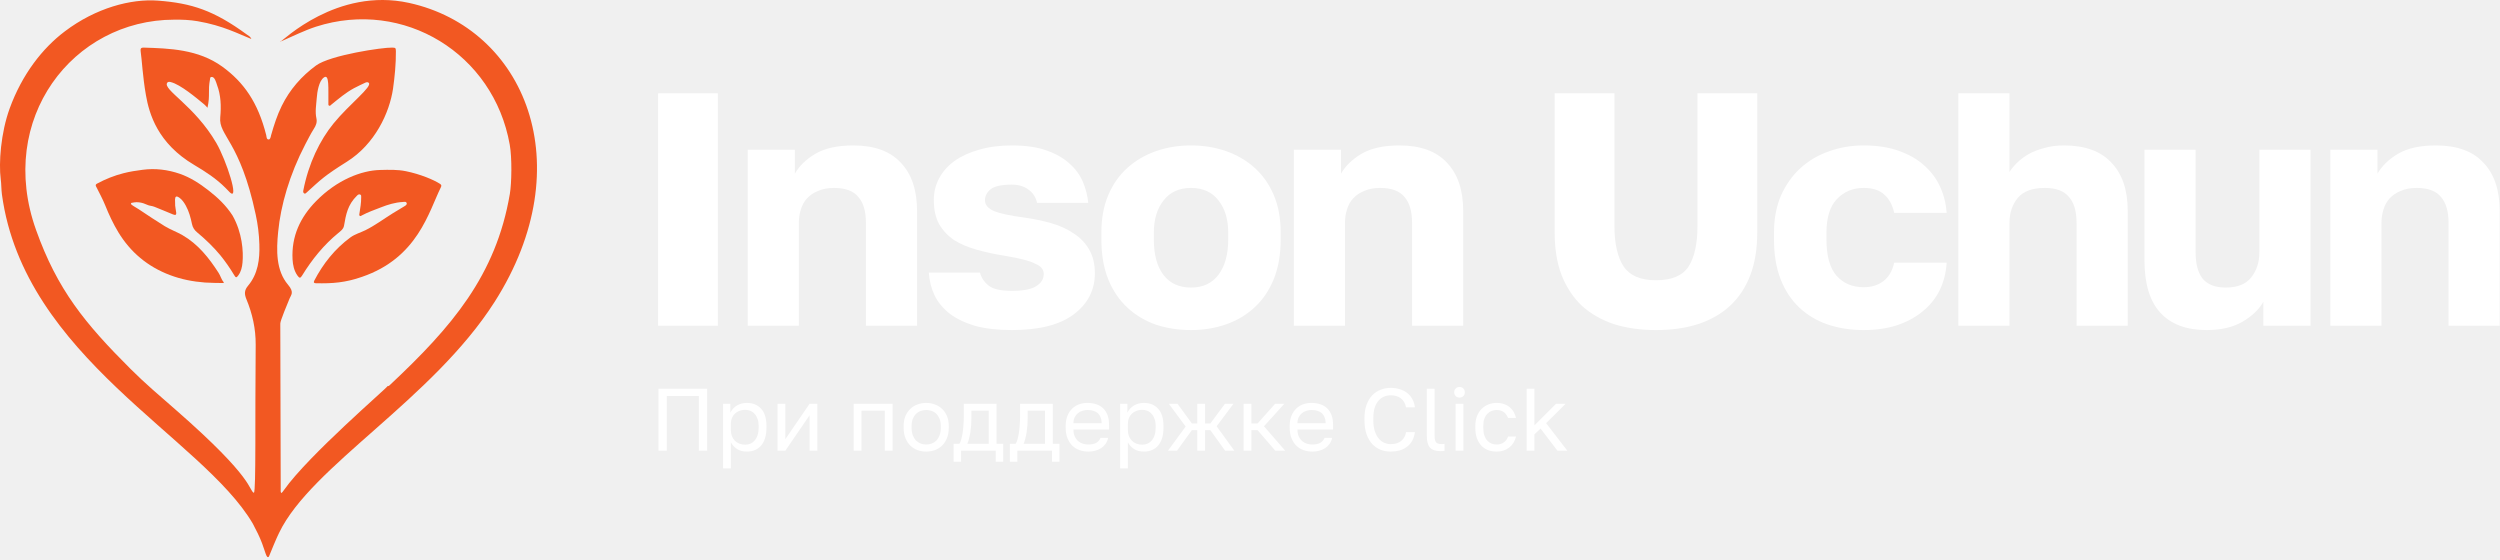
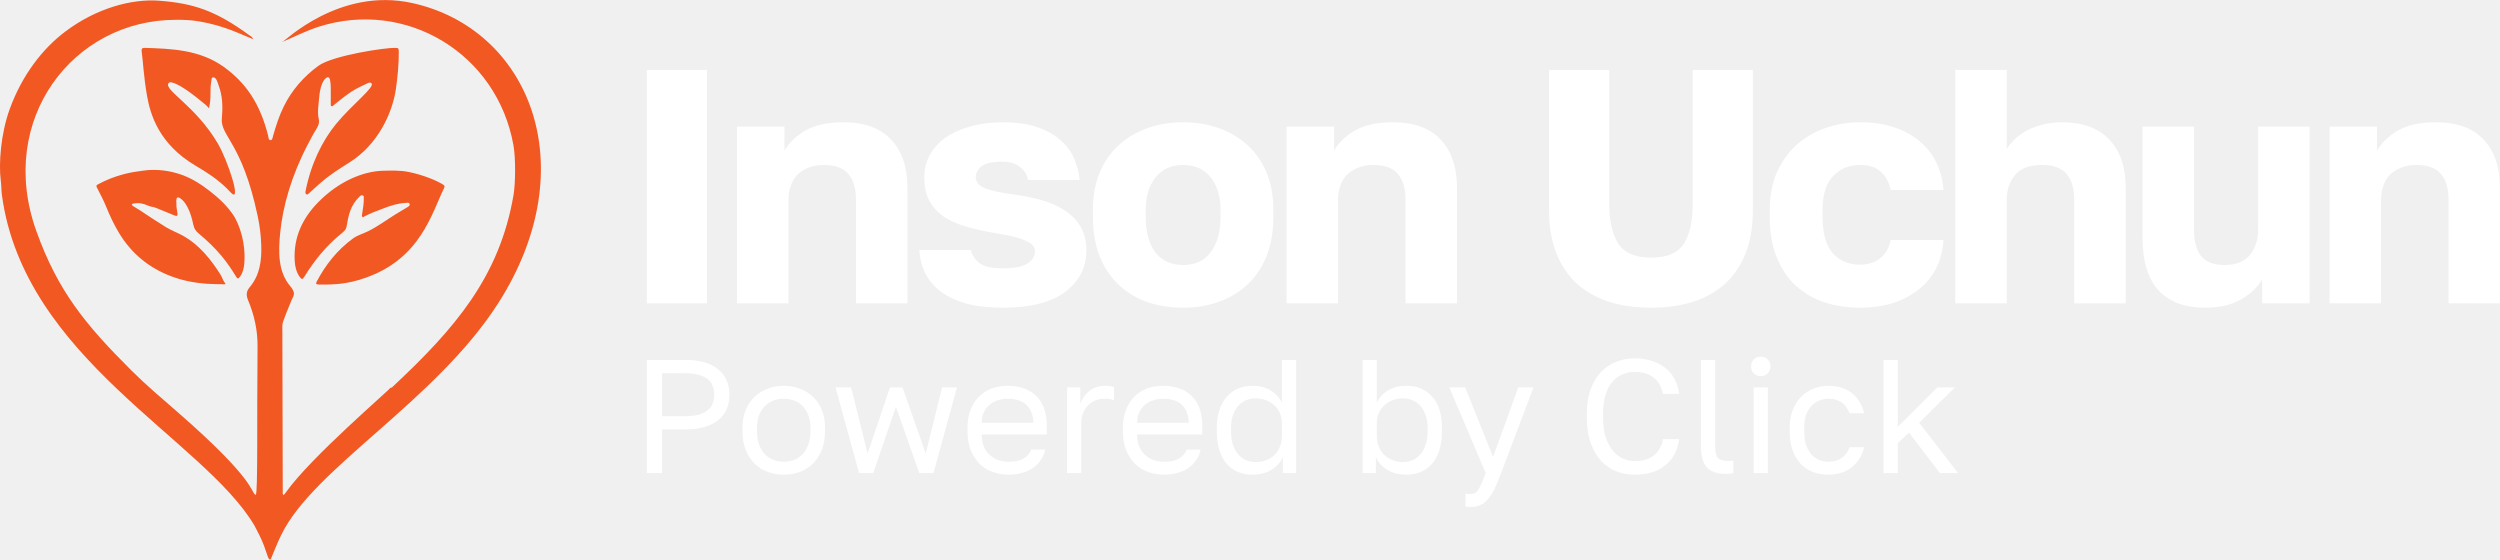
- <svg xmlns="http://www.w3.org/2000/svg" width="1243" height="278" viewBox="0 0 1243 278" fill="none">
-   <path d="M172.415 80.441C161.093 87.563 159.773 89.089 152.361 95.804C152.056 96.109 151.701 96.466 151.244 96.16C150.736 95.855 150.685 95.296 150.787 94.787C153.427 81.153 159.063 69.707 165.815 61.415C173.786 51.647 185.361 42.999 183.331 41.167C182.823 40.71 182.163 40.862 181.605 41.117C179.777 41.981 177.898 42.846 176.071 43.813C171.907 46.051 168.353 49.103 164.698 52.054C164.393 52.309 164.089 52.817 163.581 52.512C163.175 52.309 163.276 51.8 163.276 51.444C163.175 43.864 163.835 36.538 161.043 38.522C158.555 40.252 157.692 45.695 157.489 48.747C157.235 52.156 156.575 55.513 157.336 58.922C157.743 60.804 157.083 62.483 156.067 64.009C154.493 66.502 153.173 69.147 151.802 71.742C143.933 86.851 139.567 102.112 138.298 115.288C137.384 124.547 137.181 134.467 143.222 141.589C146.472 145.405 144.644 146.677 143.984 148.406C143.07 150.696 139.262 159.598 139.364 160.921C139.364 160.921 139.364 169.518 139.567 243.283C139.567 243.894 139.415 244.555 139.871 245.166C140.481 244.708 140.836 244.148 141.191 243.639C153.427 226.292 192.825 192.564 192.723 191.953C193.332 192.055 193.688 191.597 194.043 191.241C224.454 162.701 246.59 137.113 253.495 96.415C254.409 91.022 254.612 78.406 253.444 71.945C245.473 26.669 200.694 -0.701 157.184 13.239C151.244 15.172 145.608 18.02 139.871 20.513C139.668 20.462 139.465 20.31 139.364 20.666L139.415 20.717L139.465 20.666C140.582 20.361 167.49 -6.398 203.334 1.436C260.907 14.052 289.389 81.865 245.93 150.085C214.96 198.668 154.747 231.735 138.805 264.853C138.551 265.362 137.536 267.295 133.881 276.299C133.728 276.656 133.627 277.012 133.221 277.012C132.053 276.961 131.697 272.433 128.194 265.26C127.991 264.853 126.011 260.987 125.707 260.376C100.626 217.491 11.982 177.658 0.964 96.72C0.609 94.126 0.711 91.531 0.355 88.987C-0.66 81.153 0.355 66.146 4.823 53.886C10.966 36.996 21.12 23.973 32.188 15.63C47.622 3.929 65.138 -0.701 78.541 0.317C95.397 1.589 106.363 5.201 122.711 17.156C123.473 17.715 124.488 18.122 124.996 19.394C118.853 17.003 111.034 12.73 98.24 10.542C94.432 9.881 90.523 9.728 86.614 9.779C36.199 9.83 -1.828 59.075 17.922 114.322C28.533 144.082 42.24 160.819 64.935 183.457C72.093 190.63 79.81 197.142 87.426 203.806C127.179 238.552 123.32 243.436 126.265 245.064C127.331 243.538 126.773 208.487 127.128 171.401C127.179 163.465 125.504 155.986 122.508 148.762C121.493 146.27 121.391 144.387 123.27 142.149C128.296 136.197 129.21 128.871 128.956 121.444C128.804 116.458 128.194 111.524 127.128 106.64C119.31 69.91 108.597 67.519 109.511 58.311C110.019 52.919 109.866 47.374 107.886 42.185C107.48 41.066 106.769 37.81 104.942 38.319C104.434 38.471 104.485 38.878 104.434 39.285C103.266 45.492 104.586 47.018 103.165 53.58C102.555 52.919 102.098 52.359 101.54 51.901C97.783 48.798 89.66 41.931 84.887 40.811C84.278 40.659 83.567 40.557 83.161 41.117C80.674 44.525 96.666 52.359 107.582 71.131C112.506 79.627 119.259 100.383 114.233 95.601C113.522 94.939 112.913 94.227 112.202 93.515C107.582 88.835 102.149 85.325 96.565 82.018C78.389 71.284 74.175 56.633 72.55 47.272C70.926 38.013 70.57 29.874 69.91 25.295C69.758 24.125 70.215 23.616 71.433 23.667C84.075 24.074 98.494 24.43 110.526 33.13C121.239 40.913 128.296 50.986 132.357 67.163C132.561 67.977 132.459 69.351 133.576 69.351C134.439 69.351 134.591 68.028 134.794 67.214C136.216 62.229 137.79 57.294 140.075 52.665C144.085 44.525 149.873 37.912 157.133 32.57C164.241 27.381 190.337 23.515 195.008 23.667C196.683 23.718 196.785 23.82 196.836 25.448C196.886 31.705 196.277 37.912 195.414 44.118C193.637 56.073 186.478 71.64 172.415 80.441Z" fill="#F25822" />
-   <path d="M120.579 130.552C120.376 132.79 119.868 135.028 118.497 136.911C117.533 138.182 117.279 138.182 116.416 136.758C114.385 133.35 112.1 130.094 109.613 126.991C106.16 122.819 102.251 119.054 98.088 115.595C96.717 114.476 95.803 113.153 95.448 111.373C94.788 108.219 93.975 105.115 92.401 102.267C91.538 100.69 90.523 99.214 89.051 98.197C87.68 97.281 87.071 97.637 87.02 99.265C87.02 99.825 87.071 100.384 87.071 100.995C86.969 102.623 87.477 104.2 87.629 105.828C87.68 106.692 87.375 107.099 86.461 106.743C86.157 106.642 85.852 106.591 85.598 106.438C82.603 105.268 79.658 103.894 76.663 102.775C75.495 102.317 74.277 102.368 73.16 101.809C70.824 100.74 68.438 100.181 65.849 100.791C65.595 100.842 65.189 100.791 65.138 101.198C65.087 101.554 65.341 101.707 65.595 101.91C66.661 102.724 67.879 103.284 68.996 104.047C73.21 106.947 77.577 109.694 81.892 112.441C84.735 114.171 87.883 115.29 90.726 116.918C98.494 121.395 103.926 128.262 108.699 135.69C109.663 137.165 110.019 138.946 111.237 140.319L111.186 140.726C108.089 140.675 104.992 140.675 101.896 140.472C95.905 140.014 90.117 138.895 84.481 136.758C73.464 132.587 64.884 125.464 58.792 115.392C56.253 111.169 54.172 106.743 52.344 102.165C51.075 99.062 49.501 96.111 47.978 93.11C47.673 92.499 47.165 91.889 48.282 91.278C52.445 89.04 56.761 87.31 61.33 86.14C64.478 85.326 67.727 84.817 70.977 84.41C77.272 83.596 83.415 84.359 89.355 86.394C94.635 88.226 99.255 91.227 103.622 94.636C108.242 98.197 112.456 102.216 115.654 107.201C120.427 115.697 121.087 124.905 120.579 130.552Z" fill="#F25822" />
-   <path d="M157.032 140.825C156.27 140.825 155.762 140.52 156.219 139.604C160.636 131.109 166.475 123.732 174.243 118.034C176.477 116.406 179.167 115.694 181.655 114.473C186.478 112.082 190.743 108.877 195.312 106.029C197.14 104.909 198.968 103.841 200.795 102.722C201.455 102.315 202.42 101.857 202.217 101.043C201.963 100.026 200.897 100.433 200.186 100.433C196.429 100.636 192.825 101.755 189.321 103.129C186.123 104.35 182.874 105.52 179.827 107.148C179.574 107.3 179.218 107.606 178.863 107.3C178.457 106.995 178.66 106.588 178.71 106.181C179.117 103.485 179.624 100.84 179.574 98.092C179.574 97.584 179.726 96.973 179.066 96.719C178.457 96.465 177.949 96.821 177.543 97.228C172.821 101.806 172.009 106.69 171.044 112.235C170.74 113.914 169.369 114.88 168.201 115.847C160.941 121.799 155.153 128.972 150.228 136.959C149.365 138.383 148.908 138.434 147.893 137.01C146.218 134.619 145.608 131.821 145.456 128.972C144.847 117.424 149.315 107.962 157.235 99.924C167.541 89.444 179.726 84.713 189.017 84.51C193.281 84.408 197.597 84.255 201.811 85.12C209.02 86.595 215.62 89.393 218.717 91.377C219.428 91.835 219.631 92.242 219.225 93.056C213.133 105.367 207.7 128.209 179.929 137.671C171.806 140.52 165.206 141.029 157.032 140.825Z" fill="#F25822" />
-   <path d="M1158.64 74.455H1182.09V86.343C1184.29 82.49 1187.7 79.188 1192.32 76.436C1197.06 73.684 1203.33 72.309 1211.15 72.309C1221.6 72.309 1229.47 75.17 1234.76 80.894C1240.15 86.508 1242.85 94.543 1242.85 104.999V161.96H1217.42V110.778C1217.42 105.054 1216.15 100.762 1213.62 97.9C1211.2 94.928 1207.18 93.442 1201.57 93.442C1198.49 93.442 1195.85 93.937 1193.65 94.928C1191.44 95.808 1189.63 97.019 1188.2 98.56C1186.77 100.101 1185.72 101.972 1185.06 104.174C1184.4 106.265 1184.07 108.466 1184.07 110.778V161.96H1158.64V74.455Z" fill="white" />
-   <path d="M1097.1 164.105C1087.09 164.105 1079.44 161.243 1074.16 155.519C1068.87 149.796 1066.23 141.1 1066.23 129.433V74.453H1091.66V125.47C1091.66 131.194 1092.81 135.542 1095.12 138.514C1097.55 141.485 1101.4 142.971 1106.68 142.971C1112.4 142.971 1116.59 141.32 1119.23 138.018C1121.98 134.606 1123.36 130.423 1123.36 125.47V74.453H1148.78V161.958H1125.34V150.071C1123.14 153.923 1119.67 157.225 1114.94 159.977C1110.2 162.729 1104.26 164.105 1097.1 164.105Z" fill="white" />
-   <path d="M973.694 46.387H999.12V85.516C1000 84.085 1001.21 82.6 1002.75 81.059C1004.29 79.518 1006.16 78.087 1008.37 76.766C1010.68 75.445 1013.32 74.399 1016.29 73.629C1019.26 72.748 1022.57 72.308 1026.2 72.308C1036.65 72.308 1044.52 75.17 1049.81 80.894C1055.2 86.507 1057.9 94.487 1057.9 104.834V161.96H1032.47V110.777C1032.47 105.054 1031.21 100.761 1028.67 97.899C1026.25 94.927 1022.24 93.441 1016.62 93.441C1010.46 93.441 1006 95.093 1003.25 98.394C1000.5 101.697 999.12 105.824 999.12 110.777V161.96H973.694V46.387Z" fill="white" />
-   <path d="M926.607 164.107C920.113 164.107 914.115 163.171 908.611 161.3C903.218 159.429 898.54 156.622 894.577 152.879C890.615 149.137 887.533 144.459 885.331 138.846C883.13 133.232 882.029 126.628 882.029 119.033V115.731C882.029 108.797 883.185 102.633 885.496 97.239C887.918 91.846 891.11 87.333 895.073 83.701C899.145 79.958 903.878 77.152 909.271 75.281C914.665 73.299 920.444 72.309 926.607 72.309C933.212 72.309 938.99 73.189 943.943 74.95C949.007 76.711 953.244 79.133 956.656 82.215C960.069 85.187 962.71 88.709 964.581 92.781C966.453 96.854 967.553 101.202 967.883 105.825H941.797C940.916 101.862 939.265 98.835 936.844 96.744C934.532 94.543 931.12 93.442 926.607 93.442C921.214 93.442 916.756 95.313 913.234 99.055C909.822 102.688 908.116 108.246 908.116 115.731V119.033C908.116 127.178 909.767 133.177 913.069 137.029C916.481 140.882 920.994 142.808 926.607 142.808C930.46 142.808 933.707 141.817 936.349 139.836C939.1 137.745 940.916 134.663 941.797 130.59H967.883C967.553 135.764 966.342 140.442 964.251 144.624C962.16 148.697 959.298 152.164 955.666 155.026C952.144 157.888 947.906 160.144 942.953 161.795C938.11 163.336 932.661 164.107 926.607 164.107Z" fill="white" />
-   <path d="M823.34 164.106C815.635 164.106 808.646 163.115 802.372 161.134C796.208 159.043 790.925 156.016 786.522 152.053C782.229 147.981 778.872 142.918 776.451 136.864C774.139 130.81 772.983 123.766 772.983 115.73V46.387H802.702V112.263C802.702 121.179 804.243 127.948 807.325 132.571C810.407 137.084 815.745 139.34 823.34 139.34C831.155 139.34 836.549 137.084 839.52 132.571C842.492 127.948 843.978 121.234 843.978 112.428V46.387H873.697V115.73C873.697 123.766 872.541 130.81 870.23 136.864C867.918 142.918 864.561 147.981 860.158 152.053C855.866 156.016 850.582 159.043 844.308 161.134C838.145 163.115 831.155 164.106 823.34 164.106Z" fill="white" />
-   <path d="M643.299 74.455H666.744V86.343C668.946 82.49 672.358 79.188 676.981 76.436C681.714 73.684 687.987 72.309 695.802 72.309C706.259 72.309 714.129 75.17 719.412 80.894C724.806 86.508 727.502 94.543 727.502 104.999V161.96H702.076V110.778C702.076 105.054 700.811 100.762 698.279 97.9C695.857 94.928 691.84 93.442 686.226 93.442C683.144 93.442 680.503 93.937 678.301 94.928C676.1 95.808 674.284 97.019 672.853 98.56C671.422 100.101 670.376 101.972 669.716 104.174C669.056 106.265 668.725 108.466 668.725 110.778V161.96H643.299V74.455Z" fill="white" />
-   <path d="M592.181 164.107C586.017 164.107 580.239 163.226 574.845 161.465C569.452 159.594 564.719 156.787 560.646 153.045C556.574 149.302 553.382 144.624 551.07 139.011C548.759 133.287 547.603 126.628 547.603 119.033V115.731C547.603 108.576 548.759 102.303 551.07 96.909C553.382 91.516 556.574 87.003 560.646 83.371C564.719 79.738 569.452 76.987 574.845 75.115C580.239 73.244 586.017 72.309 592.181 72.309C598.345 72.309 604.124 73.244 609.517 75.115C614.911 76.987 619.643 79.738 623.716 83.371C627.789 87.003 630.981 91.516 633.292 96.909C635.604 102.303 636.759 108.576 636.759 115.731V119.033C636.759 126.518 635.604 133.122 633.292 138.846C630.981 144.459 627.789 149.137 623.716 152.879C619.643 156.622 614.911 159.429 609.517 161.3C604.124 163.171 598.345 164.107 592.181 164.107ZM592.181 142.973C598.125 142.973 602.693 140.827 605.885 136.534C609.077 132.241 610.673 126.408 610.673 119.033V115.731C610.673 109.127 609.077 103.788 605.885 99.716C602.693 95.533 598.125 93.442 592.181 93.442C586.237 93.442 581.67 95.533 578.478 99.716C575.286 103.788 573.689 109.127 573.689 115.731V119.033C573.689 126.628 575.286 132.517 578.478 136.699C581.67 140.882 586.237 142.973 592.181 142.973Z" fill="white" />
-   <path d="M503.096 164.107C495.941 164.107 489.777 163.391 484.604 161.96C479.541 160.419 475.358 158.383 472.056 155.851C468.754 153.21 466.278 150.183 464.627 146.771C462.976 143.248 462.04 139.506 461.82 135.544H487.246C487.906 138.075 489.337 140.221 491.539 141.983C493.74 143.744 497.592 144.624 503.096 144.624C508.709 144.624 512.727 143.854 515.148 142.313C517.68 140.772 518.946 138.736 518.946 136.204C518.946 135.213 518.671 134.333 518.12 133.562C517.57 132.682 516.524 131.911 514.983 131.251C513.552 130.48 511.571 129.765 509.04 129.104C506.508 128.444 503.261 127.784 499.298 127.123C494.455 126.353 489.888 125.362 485.595 124.151C481.302 122.941 477.56 121.345 474.368 119.363C471.286 117.272 468.809 114.63 466.938 111.438C465.177 108.246 464.296 104.229 464.296 99.386C464.296 95.533 465.177 91.956 466.938 88.654C468.699 85.352 471.231 82.49 474.533 80.069C477.945 77.647 482.018 75.776 486.751 74.455C491.594 73.024 497.042 72.309 503.096 72.309C509.92 72.309 515.644 73.134 520.267 74.785C525 76.436 528.852 78.638 531.824 81.389C534.796 84.031 536.997 87.058 538.428 90.47C539.859 93.882 540.74 97.349 541.07 100.872H515.644C514.983 98.01 513.552 95.808 511.351 94.267C509.15 92.616 506.398 91.791 503.096 91.791C498.033 91.791 494.51 92.561 492.529 94.102C490.658 95.643 489.722 97.46 489.722 99.551C489.722 101.862 491.263 103.678 494.345 104.999C497.427 106.21 502.325 107.256 509.04 108.136C513.773 108.797 518.285 109.732 522.578 110.943C526.871 112.154 530.613 113.86 533.805 116.061C537.107 118.153 539.694 120.849 541.565 124.151C543.436 127.343 544.372 131.251 544.372 135.874C544.372 144.239 540.85 151.063 533.805 156.347C526.871 161.52 516.634 164.107 503.096 164.107Z" fill="white" />
-   <path d="M371.761 74.455H395.206V86.343C397.407 82.49 400.819 79.188 405.442 76.436C410.175 73.684 416.449 72.309 424.264 72.309C434.72 72.309 442.59 75.17 447.874 80.894C453.267 86.508 455.964 94.543 455.964 104.999V161.96H430.538V110.778C430.538 105.054 429.272 100.762 426.74 97.9C424.319 94.928 420.301 93.442 414.688 93.442C411.606 93.442 408.964 93.937 406.763 94.928C404.561 95.808 402.745 97.019 401.314 98.56C399.883 100.101 398.838 101.972 398.177 104.174C397.517 106.265 397.187 108.466 397.187 110.778V161.96H371.761V74.455Z" fill="white" />
-   <path d="M327.208 46.387H356.927V161.96H327.208V46.387Z" fill="white" />
-   <path d="M759.044 193.285H762.916V211.501L773.652 200.765H778.404L768.724 210.401L779.284 224.085H774.356L765.952 213.085L762.916 215.945V224.085H759.044V193.285Z" fill="white" />
-   <path d="M744.087 224.528C742.591 224.528 741.198 224.293 739.907 223.824C738.617 223.325 737.502 222.592 736.563 221.624C735.625 220.627 734.877 219.38 734.319 217.884C733.791 216.388 733.527 214.643 733.527 212.648V211.768C733.527 209.891 733.821 208.233 734.407 206.796C734.994 205.359 735.771 204.171 736.739 203.232C737.707 202.264 738.822 201.545 740.083 201.076C741.374 200.577 742.709 200.328 744.087 200.328C745.466 200.328 746.698 200.519 747.783 200.9C748.898 201.281 749.851 201.809 750.643 202.484C751.465 203.159 752.125 203.951 752.623 204.86C753.151 205.769 753.533 206.752 753.767 207.808H749.807C749.573 207.251 749.294 206.737 748.971 206.268C748.678 205.769 748.297 205.344 747.827 204.992C747.387 204.64 746.859 204.361 746.243 204.156C745.627 203.951 744.909 203.848 744.087 203.848C743.237 203.848 742.415 204.009 741.623 204.332C740.831 204.625 740.127 205.095 739.511 205.74C738.895 206.356 738.397 207.163 738.015 208.16C737.663 209.157 737.487 210.36 737.487 211.768V212.648C737.487 214.144 737.663 215.435 738.015 216.52C738.397 217.576 738.895 218.441 739.511 219.116C740.127 219.761 740.831 220.245 741.623 220.568C742.415 220.861 743.237 221.008 744.087 221.008C745.525 221.008 746.727 220.656 747.695 219.952C748.693 219.248 749.397 218.28 749.807 217.048H753.767C753.21 219.365 752.066 221.199 750.335 222.548C748.605 223.868 746.522 224.528 744.087 224.528Z" fill="white" />
-   <path d="M723.734 200.766H727.606V224.086H723.734V200.766ZM725.67 197.686C724.907 197.686 724.276 197.437 723.778 196.938C723.279 196.44 723.03 195.809 723.03 195.046C723.03 194.284 723.279 193.653 723.778 193.154C724.276 192.656 724.907 192.406 725.67 192.406C726.432 192.406 727.063 192.656 727.562 193.154C728.06 193.653 728.31 194.284 728.31 195.046C728.31 195.809 728.06 196.44 727.562 196.938C727.063 197.437 726.432 197.686 725.67 197.686Z" fill="white" />
-   <path d="M716.24 224.305C713.805 224.305 712.06 223.718 711.004 222.545C709.948 221.372 709.42 219.465 709.42 216.825V193.285H713.292V216.825C713.292 218.35 713.541 219.392 714.04 219.949C714.539 220.506 715.419 220.785 716.68 220.785C717.003 220.785 717.281 220.785 717.516 220.785C717.751 220.756 717.985 220.726 718.22 220.697V224.129C717.985 224.188 717.648 224.232 717.208 224.261C716.797 224.29 716.475 224.305 716.24 224.305Z" fill="white" />
-   <path d="M691.394 224.528C689.663 224.528 688.021 224.234 686.466 223.648C684.911 223.032 683.533 222.093 682.33 220.832C681.127 219.541 680.174 217.913 679.47 215.948C678.766 213.982 678.414 211.636 678.414 208.908V208.028C678.414 205.388 678.766 203.114 679.47 201.208C680.174 199.301 681.127 197.732 682.33 196.5C683.533 195.268 684.911 194.358 686.466 193.772C688.021 193.156 689.663 192.848 691.394 192.848C693.066 192.848 694.591 193.068 695.97 193.508C697.378 193.948 698.61 194.578 699.666 195.4C700.722 196.221 701.573 197.233 702.218 198.436C702.893 199.638 703.318 201.002 703.494 202.528H699.094C698.683 200.533 697.818 199.037 696.498 198.04C695.178 197.042 693.477 196.544 691.394 196.544C690.309 196.544 689.253 196.749 688.226 197.16C687.199 197.57 686.275 198.23 685.454 199.14C684.662 200.02 684.017 201.193 683.518 202.66C683.049 204.126 682.814 205.916 682.814 208.028V208.908C682.814 211.137 683.078 213.014 683.606 214.54C684.134 216.036 684.809 217.253 685.63 218.192C686.451 219.13 687.375 219.805 688.402 220.216C689.429 220.626 690.426 220.832 691.394 220.832C693.682 220.832 695.471 220.274 696.762 219.16C698.053 218.045 698.83 216.608 699.094 214.848H703.494C703.259 216.549 702.79 218.016 702.086 219.248C701.382 220.45 700.487 221.448 699.402 222.24C698.346 223.032 697.129 223.618 695.75 224C694.401 224.352 692.949 224.528 691.394 224.528Z" fill="white" />
-   <path d="M652.45 224.528C650.954 224.528 649.532 224.293 648.182 223.824C646.833 223.355 645.645 222.636 644.618 221.668C643.592 220.671 642.77 219.424 642.154 217.928C641.538 216.432 641.23 214.672 641.23 212.648V211.768C641.23 209.832 641.524 208.16 642.11 206.752C642.697 205.315 643.474 204.127 644.442 203.188C645.44 202.22 646.584 201.501 647.874 201.032C649.194 200.563 650.573 200.328 652.01 200.328C655.442 200.328 658.097 201.267 659.974 203.144C661.852 205.021 662.79 207.676 662.79 211.108V213.572H645.102C645.102 214.951 645.322 216.109 645.762 217.048C646.202 217.987 646.774 218.749 647.478 219.336C648.182 219.923 648.96 220.348 649.81 220.612C650.69 220.876 651.57 221.008 652.45 221.008C654.21 221.008 655.56 220.715 656.498 220.128C657.466 219.541 658.156 218.735 658.566 217.708H662.35C662.116 218.823 661.69 219.805 661.074 220.656C660.488 221.507 659.754 222.225 658.874 222.812C658.024 223.369 657.041 223.795 655.926 224.088C654.841 224.381 653.682 224.528 652.45 224.528ZM652.23 203.848C651.321 203.848 650.441 203.98 649.59 204.244C648.74 204.479 647.977 204.875 647.302 205.432C646.657 205.96 646.129 206.635 645.718 207.456C645.308 208.277 645.102 209.26 645.102 210.404H659.138C659.109 209.201 658.904 208.189 658.522 207.368C658.17 206.517 657.686 205.843 657.07 205.344C656.454 204.816 655.721 204.435 654.87 204.2C654.049 203.965 653.169 203.848 652.23 203.848Z" fill="white" />
-   <path d="M618.321 200.766H622.193V210.534H625.273L633.985 200.766H638.561L628.441 211.942L639.001 224.086H634.073L625.273 213.878H622.193V224.086H618.321V200.766Z" fill="white" />
-   <path d="M589.51 212.074L581.15 200.766H585.462L592.59 210.534H595.274V200.766H599.146V210.534H601.786L609.046 200.766H613.27L604.91 211.942L613.71 224.086H609.134L601.786 213.878H599.146V224.086H595.274V213.878H592.59L585.198 224.086H580.71L589.51 212.074Z" fill="white" />
-   <path d="M556.919 200.768H560.527V205.168C561.319 203.613 562.419 202.425 563.827 201.604C565.264 200.753 566.922 200.328 568.799 200.328C571.732 200.328 574.079 201.296 575.839 203.232C577.599 205.139 578.479 207.984 578.479 211.768V212.648C578.479 214.643 578.244 216.388 577.775 217.884C577.306 219.351 576.646 220.583 575.795 221.58C574.944 222.548 573.918 223.281 572.715 223.78C571.542 224.279 570.236 224.528 568.799 224.528C566.804 224.528 565.132 224.088 563.783 223.208C562.463 222.328 561.466 221.228 560.791 219.908V232.888H556.919V200.768ZM567.919 221.096C568.858 221.096 569.738 220.92 570.559 220.568C571.38 220.187 572.084 219.644 572.671 218.94C573.287 218.236 573.756 217.356 574.079 216.3C574.431 215.244 574.607 214.027 574.607 212.648V211.768C574.607 210.507 574.431 209.377 574.079 208.38C573.756 207.383 573.287 206.547 572.671 205.872C572.084 205.168 571.38 204.64 570.559 204.288C569.738 203.936 568.858 203.76 567.919 203.76C566.863 203.76 565.895 203.936 565.015 204.288C564.135 204.611 563.387 205.08 562.771 205.696C562.155 206.283 561.671 206.987 561.319 207.808C560.967 208.629 560.791 209.509 560.791 210.448V213.968C560.791 215.024 560.967 215.992 561.319 216.872C561.671 217.752 562.155 218.5 562.771 219.116C563.387 219.732 564.135 220.216 565.015 220.568C565.895 220.92 566.863 221.096 567.919 221.096Z" fill="white" />
-   <path d="M541.075 224.528C539.579 224.528 538.157 224.293 536.807 223.824C535.458 223.355 534.27 222.636 533.243 221.668C532.217 220.671 531.395 219.424 530.779 217.928C530.163 216.432 529.855 214.672 529.855 212.648V211.768C529.855 209.832 530.149 208.16 530.735 206.752C531.322 205.315 532.099 204.127 533.067 203.188C534.065 202.22 535.209 201.501 536.499 201.032C537.819 200.563 539.198 200.328 540.635 200.328C544.067 200.328 546.722 201.267 548.599 203.144C550.477 205.021 551.415 207.676 551.415 211.108V213.572H533.727C533.727 214.951 533.947 216.109 534.387 217.048C534.827 217.987 535.399 218.749 536.103 219.336C536.807 219.923 537.585 220.348 538.435 220.612C539.315 220.876 540.195 221.008 541.075 221.008C542.835 221.008 544.185 220.715 545.123 220.128C546.091 219.541 546.781 218.735 547.191 217.708H550.975C550.741 218.823 550.315 219.805 549.699 220.656C549.113 221.507 548.379 222.225 547.499 222.812C546.649 223.369 545.666 223.795 544.551 224.088C543.466 224.381 542.307 224.528 541.075 224.528ZM540.855 203.848C539.946 203.848 539.066 203.98 538.215 204.244C537.365 204.479 536.602 204.875 535.927 205.432C535.282 205.96 534.754 206.635 534.343 207.456C533.933 208.277 533.727 209.26 533.727 210.404H547.763C547.734 209.201 547.529 208.189 547.147 207.368C546.795 206.517 546.311 205.843 545.695 205.344C545.079 204.816 544.346 204.435 543.495 204.2C542.674 203.965 541.794 203.848 540.855 203.848Z" fill="white" />
-   <path d="M502.115 220.654H504.975C505.297 220.214 505.591 219.539 505.855 218.63C506.119 217.72 506.353 216.65 506.559 215.418C506.764 214.186 506.911 212.851 506.999 211.414C507.116 209.947 507.175 208.451 507.175 206.926V200.766H523.455V220.654H526.755V229.586H523.059V224.086H505.811V229.586H502.115V220.654ZM519.583 220.654V204.198H510.959V207.806C510.959 209.038 510.915 210.27 510.827 211.502C510.739 212.704 510.607 213.863 510.431 214.978C510.255 216.063 510.035 217.104 509.771 218.102C509.536 219.07 509.257 219.92 508.935 220.654H519.583Z" fill="white" />
-   <path d="M474.142 220.654H477.002C477.325 220.214 477.618 219.539 477.882 218.63C478.146 217.72 478.381 216.65 478.586 215.418C478.791 214.186 478.938 212.851 479.026 211.414C479.143 209.947 479.202 208.451 479.202 206.926V200.766H495.482V220.654H498.782V229.586H495.086V224.086H477.838V229.586H474.142V220.654ZM491.61 220.654V204.198H482.986V207.806C482.986 209.038 482.942 210.27 482.854 211.502C482.766 212.704 482.634 213.863 482.458 214.978C482.282 216.063 482.062 217.104 481.798 218.102C481.563 219.07 481.285 219.92 480.962 220.654H491.61Z" fill="white" />
-   <path d="M460.509 224.528C459.013 224.528 457.59 224.293 456.241 223.824C454.892 223.325 453.704 222.592 452.677 221.624C451.65 220.627 450.829 219.38 450.213 217.884C449.597 216.388 449.289 214.643 449.289 212.648V211.768C449.289 209.891 449.597 208.233 450.213 206.796C450.829 205.359 451.65 204.171 452.677 203.232C453.704 202.264 454.892 201.545 456.241 201.076C457.59 200.577 459.013 200.328 460.509 200.328C462.005 200.328 463.428 200.577 464.777 201.076C466.126 201.545 467.314 202.264 468.341 203.232C469.368 204.171 470.189 205.359 470.805 206.796C471.421 208.233 471.729 209.891 471.729 211.768V212.648C471.729 214.643 471.421 216.388 470.805 217.884C470.189 219.38 469.368 220.627 468.341 221.624C467.314 222.592 466.126 223.325 464.777 223.824C463.428 224.293 462.005 224.528 460.509 224.528ZM460.509 221.008C461.389 221.008 462.269 220.861 463.149 220.568C464.029 220.245 464.806 219.761 465.481 219.116C466.156 218.441 466.698 217.576 467.109 216.52C467.549 215.464 467.769 214.173 467.769 212.648V211.768C467.769 210.36 467.549 209.157 467.109 208.16C466.698 207.163 466.156 206.341 465.481 205.696C464.806 205.051 464.029 204.581 463.149 204.288C462.269 203.995 461.389 203.848 460.509 203.848C459.629 203.848 458.749 203.995 457.869 204.288C456.989 204.581 456.212 205.051 455.537 205.696C454.862 206.341 454.305 207.163 453.865 208.16C453.454 209.157 453.249 210.36 453.249 211.768V212.648C453.249 214.173 453.454 215.464 453.865 216.52C454.305 217.576 454.862 218.441 455.537 219.116C456.212 219.761 456.989 220.245 457.869 220.568C458.749 220.861 459.629 221.008 460.509 221.008Z" fill="white" />
-   <path d="M424.446 200.766H443.806V224.086H439.934V204.198H428.318V224.086H424.446V200.766Z" fill="white" />
-   <path d="M386.591 200.766H390.463V218.366L402.519 200.766H406.391V224.086H402.519V206.486L390.463 224.086H386.591V200.766Z" fill="white" />
-   <path d="M359.521 200.768H363.129V205.168C363.921 203.613 365.021 202.425 366.429 201.604C367.866 200.753 369.523 200.328 371.401 200.328C374.334 200.328 376.681 201.296 378.441 203.232C380.201 205.139 381.081 207.984 381.081 211.768V212.648C381.081 214.643 380.846 216.388 380.377 217.884C379.907 219.351 379.247 220.583 378.397 221.58C377.546 222.548 376.519 223.281 375.317 223.78C374.143 224.279 372.838 224.528 371.401 224.528C369.406 224.528 367.734 224.088 366.385 223.208C365.065 222.328 364.067 221.228 363.393 219.908V232.888H359.521V200.768ZM370.521 221.096C371.459 221.096 372.339 220.92 373.161 220.568C373.982 220.187 374.686 219.644 375.273 218.94C375.889 218.236 376.358 217.356 376.681 216.3C377.033 215.244 377.209 214.027 377.209 212.648V211.768C377.209 210.507 377.033 209.377 376.681 208.38C376.358 207.383 375.889 206.547 375.273 205.872C374.686 205.168 373.982 204.64 373.161 204.288C372.339 203.936 371.459 203.76 370.521 203.76C369.465 203.76 368.497 203.936 367.617 204.288C366.737 204.611 365.989 205.08 365.373 205.696C364.757 206.283 364.273 206.987 363.921 207.808C363.569 208.629 363.393 209.509 363.393 210.448V213.968C363.393 215.024 363.569 215.992 363.921 216.872C364.273 217.752 364.757 218.5 365.373 219.116C365.989 219.732 366.737 220.216 367.617 220.568C368.497 220.92 369.465 221.096 370.521 221.096Z" fill="white" />
-   <path d="M327.4 193.285H351.6V224.085H347.464V196.893H331.536V224.085H327.4V193.285Z" fill="white" />
+ <svg xmlns="http://www.w3.org/2000/svg" width="143" height="32" viewBox="0 0 143 32" fill="none">
+   <g clip-path="url(#clip0_2163_11200)">
+     <path d="M19.98 9.297C18.668 10.12 18.515 10.296 17.656 11.072C17.621 11.107 17.579 11.148 17.526 11.113C17.468 11.077 17.462 11.013 17.474 10.954C17.779 9.379 18.433 8.057 19.215 7.099C20.139 5.97 21.48 4.971 21.245 4.76C21.186 4.707 21.11 4.724 21.045 4.754C20.833 4.854 20.615 4.954 20.404 5.065C19.921 5.324 19.509 5.677 19.086 6.017C19.05 6.047 19.015 6.106 18.956 6.07C18.909 6.047 18.921 5.988 18.921 5.947C18.909 5.071 18.986 4.225 18.662 4.454C18.374 4.654 18.274 5.283 18.25 5.635C18.221 6.029 18.144 6.417 18.233 6.811C18.28 7.028 18.203 7.222 18.085 7.398C17.903 7.686 17.75 7.992 17.591 8.292C16.679 10.037 16.173 11.8 16.026 13.322C15.92 14.392 15.897 15.538 16.597 16.361C16.974 16.802 16.762 16.948 16.685 17.148C16.579 17.413 16.138 18.441 16.15 18.594C16.15 18.594 16.15 19.587 16.173 28.109C16.173 28.179 16.156 28.256 16.209 28.326C16.279 28.273 16.32 28.209 16.362 28.15C17.779 26.146 22.345 22.25 22.333 22.179C22.404 22.191 22.445 22.138 22.486 22.097C26.01 18.8 28.576 15.844 29.376 11.142C29.482 10.519 29.505 9.062 29.37 8.315C28.446 3.085 23.257 -0.077 18.215 1.533C17.526 1.757 16.873 2.086 16.209 2.374C16.185 2.368 16.162 2.35 16.15 2.391L16.156 2.397L16.162 2.391C16.291 2.356 19.409 -0.735 23.563 0.17C30.235 1.627 33.535 9.461 28.499 17.342C24.91 22.955 17.933 26.775 16.085 30.601C16.056 30.659 15.938 30.883 15.514 31.923C15.497 31.964 15.485 32.005 15.438 32.005C15.303 31.999 15.261 31.476 14.855 30.648C14.832 30.601 14.602 30.154 14.567 30.084C11.661 25.129 1.388 20.528 0.112 11.177C0.071 10.878 0.082 10.578 0.041 10.284C-0.076 9.379 0.041 7.645 0.559 6.229C1.271 4.278 2.447 2.773 3.73 1.809C5.519 0.458 7.548 -0.077 9.102 0.041C11.055 0.187 12.326 0.605 14.22 1.986C14.308 2.05 14.426 2.097 14.485 2.244C13.773 1.968 12.867 1.474 11.384 1.222C10.943 1.145 10.49 1.128 10.037 1.134C4.195 1.14 -0.212 6.828 2.077 13.211C3.306 16.649 4.895 18.582 7.525 21.198C8.354 22.026 9.249 22.778 10.131 23.548C14.738 27.562 14.291 28.127 14.632 28.314C14.755 28.138 14.691 24.089 14.732 19.805C14.738 18.888 14.544 18.024 14.197 17.189C14.079 16.901 14.067 16.684 14.285 16.425C14.867 15.738 14.973 14.892 14.944 14.034C14.926 13.458 14.855 12.887 14.732 12.323C13.826 8.08 12.585 7.804 12.69 6.74C12.749 6.117 12.732 5.477 12.502 4.877C12.455 4.748 12.373 4.372 12.161 4.431C12.102 4.448 12.108 4.495 12.102 4.542C11.967 5.259 12.12 5.436 11.955 6.194C11.884 6.117 11.831 6.053 11.767 6C11.331 5.641 10.39 4.848 9.837 4.719C9.766 4.701 9.684 4.689 9.637 4.754C9.349 5.148 11.202 6.053 12.467 8.221C13.037 9.203 13.82 11.601 13.238 11.048C13.155 10.972 13.085 10.889 13.002 10.807C12.467 10.266 11.837 9.861 11.19 9.479C9.084 8.239 8.596 6.546 8.407 5.465C8.219 4.395 8.178 3.455 8.101 2.926C8.084 2.791 8.137 2.732 8.278 2.738C9.743 2.785 11.414 2.826 12.808 3.831C14.05 4.73 14.867 5.894 15.338 7.763C15.361 7.857 15.35 8.016 15.479 8.016C15.579 8.016 15.597 7.863 15.62 7.769C15.785 7.193 15.967 6.623 16.232 6.088C16.697 5.148 17.368 4.384 18.209 3.767C19.033 3.167 22.057 2.72 22.598 2.738C22.792 2.744 22.804 2.756 22.81 2.944C22.816 3.667 22.745 4.384 22.645 5.101C22.439 6.482 21.61 8.28 19.98 9.297Z" fill="#F25822" />
+     <path d="M13.973 15.085C13.949 15.344 13.891 15.602 13.732 15.82C13.62 15.967 13.591 15.967 13.491 15.802C13.255 15.408 12.99 15.032 12.702 14.674C12.302 14.192 11.849 13.757 11.367 13.357C11.208 13.228 11.102 13.075 11.061 12.87C10.984 12.505 10.89 12.147 10.708 11.818C10.608 11.635 10.49 11.465 10.319 11.348C10.161 11.242 10.09 11.283 10.084 11.471C10.084 11.536 10.09 11.6 10.09 11.671C10.078 11.859 10.137 12.041 10.155 12.229C10.161 12.329 10.125 12.376 10.019 12.335C9.984 12.323 9.949 12.317 9.919 12.3C9.572 12.164 9.231 12.006 8.884 11.876C8.749 11.823 8.607 11.829 8.478 11.765C8.207 11.641 7.931 11.577 7.631 11.647C7.601 11.653 7.554 11.647 7.548 11.694C7.542 11.735 7.572 11.753 7.601 11.777C7.725 11.87 7.866 11.935 7.995 12.023C8.484 12.358 8.99 12.676 9.49 12.993C9.819 13.193 10.184 13.322 10.514 13.51C11.414 14.027 12.043 14.821 12.596 15.679C12.708 15.849 12.749 16.055 12.89 16.214L12.884 16.261C12.526 16.255 12.167 16.255 11.808 16.231C11.114 16.178 10.443 16.049 9.79 15.802C8.513 15.32 7.519 14.498 6.813 13.334C6.519 12.846 6.278 12.335 6.066 11.806C5.919 11.447 5.736 11.107 5.56 10.76C5.524 10.689 5.466 10.619 5.595 10.548C6.077 10.29 6.578 10.09 7.107 9.955C7.472 9.861 7.848 9.802 8.225 9.755C8.954 9.661 9.666 9.749 10.355 9.984C10.967 10.196 11.502 10.542 12.008 10.936C12.543 11.348 13.032 11.812 13.402 12.388C13.955 13.369 14.032 14.433 13.973 15.085Z" fill="#F25822" />
+     <path d="M18.197 16.273C18.109 16.273 18.05 16.238 18.103 16.132C18.615 15.15 19.291 14.298 20.192 13.64C20.451 13.452 20.762 13.37 21.051 13.229C21.61 12.952 22.104 12.582 22.633 12.253C22.845 12.124 23.057 12 23.269 11.871C23.345 11.824 23.457 11.771 23.433 11.677C23.404 11.559 23.28 11.607 23.198 11.607C22.763 11.63 22.345 11.759 21.939 11.918C21.568 12.059 21.192 12.194 20.839 12.382C20.809 12.4 20.768 12.435 20.727 12.4C20.68 12.365 20.703 12.318 20.709 12.271C20.756 11.959 20.815 11.653 20.809 11.336C20.809 11.277 20.827 11.207 20.751 11.178C20.68 11.148 20.621 11.189 20.574 11.236C20.027 11.765 19.933 12.329 19.821 12.97C19.786 13.164 19.627 13.276 19.492 13.387C18.65 14.075 17.98 14.903 17.409 15.826C17.309 15.991 17.256 15.997 17.138 15.832C16.944 15.556 16.873 15.233 16.856 14.903C16.785 13.569 17.303 12.476 18.221 11.548C19.415 10.337 20.827 9.791 21.904 9.767C22.398 9.755 22.898 9.738 23.386 9.838C24.222 10.008 24.987 10.331 25.346 10.56C25.428 10.613 25.451 10.66 25.404 10.754C24.698 12.177 24.069 14.815 20.851 15.908C19.909 16.238 19.145 16.296 18.197 16.273Z" fill="#F25822" />
+   </g>
+   <path d="M133.252 7.243H135.966V8.616C136.221 8.171 136.616 7.79 137.151 7.472C137.699 7.154 138.425 6.995 139.33 6.995C140.541 6.995 141.452 7.326 142.063 7.987C142.688 8.635 143 9.564 143 10.772V17.352H140.056V11.439C140.056 10.778 139.91 10.282 139.617 9.951C139.337 9.608 138.871 9.437 138.222 9.437C137.865 9.437 137.559 9.494 137.304 9.608C137.049 9.71 136.839 9.85 136.673 10.028C136.508 10.206 136.387 10.422 136.31 10.676C136.234 10.918 136.196 11.172 136.196 11.439V17.352H133.252V7.243Z" fill="white" />
+   <path d="M126.128 17.6C124.968 17.6 124.083 17.269 123.471 16.608C122.86 15.947 122.554 14.943 122.554 13.595V7.243H125.497V13.137C125.497 13.798 125.631 14.3 125.899 14.644C126.179 14.987 126.625 15.159 127.237 15.159C127.899 15.159 128.383 14.968 128.689 14.586C129.008 14.192 129.167 13.709 129.167 13.137V7.243H132.111V17.352H129.396V15.979C129.142 16.424 128.74 16.805 128.192 17.123C127.644 17.441 126.956 17.6 126.128 17.6Z" fill="white" />
+   <path d="M111.841 4H114.785V8.52C114.887 8.355 115.027 8.183 115.205 8.005C115.384 7.827 115.6 7.662 115.855 7.51C116.123 7.357 116.428 7.236 116.772 7.147C117.117 7.045 117.499 6.995 117.919 6.995C119.13 6.995 120.041 7.325 120.653 7.986C121.277 8.635 121.589 9.557 121.589 10.752V17.351H118.646V11.439C118.646 10.777 118.499 10.281 118.206 9.951C117.926 9.608 117.461 9.436 116.811 9.436C116.097 9.436 115.581 9.627 115.263 10.008C114.944 10.39 114.785 10.866 114.785 11.439V17.351H111.841V4Z" fill="white" />
+   <path d="M106.39 17.6C105.638 17.6 104.944 17.492 104.307 17.276C103.682 17.059 103.141 16.735 102.682 16.303C102.223 15.871 101.867 15.33 101.612 14.682C101.357 14.033 101.229 13.27 101.229 12.393V12.011C101.229 11.21 101.363 10.498 101.631 9.875C101.911 9.252 102.281 8.731 102.739 8.311C103.211 7.879 103.759 7.555 104.383 7.338C105.008 7.11 105.677 6.995 106.39 6.995C107.155 6.995 107.824 7.097 108.397 7.3C108.983 7.504 109.474 7.783 109.869 8.14C110.264 8.483 110.57 8.89 110.786 9.36C111.003 9.831 111.13 10.333 111.169 10.867H108.149C108.047 10.409 107.855 10.06 107.575 9.818C107.308 9.564 106.913 9.437 106.39 9.437C105.766 9.437 105.25 9.653 104.842 10.085C104.447 10.505 104.249 11.147 104.249 12.011V12.393C104.249 13.334 104.441 14.027 104.823 14.472C105.218 14.917 105.74 15.139 106.39 15.139C106.836 15.139 107.212 15.025 107.518 14.796C107.836 14.555 108.047 14.198 108.149 13.728H111.169C111.13 14.326 110.99 14.866 110.748 15.349C110.506 15.82 110.175 16.22 109.754 16.551C109.346 16.881 108.856 17.142 108.282 17.333C107.722 17.511 107.091 17.6 106.39 17.6Z" fill="white" />
+   <path d="M94.435 17.599C93.543 17.599 92.734 17.485 92.008 17.256C91.294 17.014 90.683 16.665 90.173 16.207C89.676 15.736 89.287 15.152 89.007 14.452C88.74 13.753 88.606 12.939 88.606 12.011V4H92.046V11.61C92.046 12.64 92.225 13.422 92.581 13.956C92.938 14.478 93.556 14.738 94.435 14.738C95.34 14.738 95.964 14.478 96.308 13.956C96.653 13.422 96.825 12.647 96.825 11.629V4H100.265V12.011C100.265 12.939 100.131 13.753 99.864 14.452C99.596 15.152 99.207 15.736 98.698 16.207C98.201 16.665 97.589 17.014 96.863 17.256C96.149 17.485 95.34 17.599 94.435 17.599Z" fill="white" />
+   <path d="M73.593 7.243H76.307V8.616C76.562 8.171 76.957 7.79 77.492 7.472C78.04 7.154 78.766 6.995 79.671 6.995C80.881 6.995 81.792 7.326 82.404 7.987C83.028 8.635 83.341 9.564 83.341 10.772V17.352H80.397V11.439C80.397 10.778 80.251 10.282 79.957 9.951C79.677 9.608 79.212 9.437 78.562 9.437C78.205 9.437 77.9 9.494 77.645 9.608C77.39 9.71 77.18 9.85 77.014 10.028C76.848 10.206 76.727 10.422 76.651 10.676C76.574 10.918 76.536 11.172 76.536 11.439V17.352H73.593V7.243Z" fill="white" />
+   <path d="M67.675 17.6C66.961 17.6 66.292 17.498 65.668 17.295C65.044 17.079 64.496 16.754 64.024 16.322C63.553 15.89 63.183 15.349 62.916 14.701C62.648 14.04 62.514 13.27 62.514 12.393V12.011C62.514 11.185 62.648 10.46 62.916 9.837C63.183 9.214 63.553 8.693 64.024 8.273C64.496 7.853 65.044 7.536 65.668 7.319C66.292 7.103 66.961 6.995 67.675 6.995C68.388 6.995 69.058 7.103 69.682 7.319C70.306 7.536 70.854 7.853 71.326 8.273C71.797 8.693 72.167 9.214 72.434 9.837C72.702 10.46 72.836 11.185 72.836 12.011V12.393C72.836 13.258 72.702 14.021 72.434 14.682C72.167 15.33 71.797 15.871 71.326 16.303C70.854 16.735 70.306 17.059 69.682 17.276C69.058 17.492 68.388 17.6 67.675 17.6ZM67.675 15.159C68.363 15.159 68.892 14.911 69.261 14.415C69.631 13.919 69.816 13.245 69.816 12.393V12.011C69.816 11.248 69.631 10.632 69.261 10.161C68.892 9.678 68.363 9.437 67.675 9.437C66.987 9.437 66.458 9.678 66.088 10.161C65.719 10.632 65.534 11.248 65.534 12.011V12.393C65.534 13.27 65.719 13.951 66.088 14.434C66.458 14.917 66.987 15.159 67.675 15.159Z" fill="white" />
+   <path d="M57.362 17.6C56.534 17.6 55.82 17.517 55.221 17.352C54.635 17.174 54.151 16.939 53.769 16.646C53.386 16.341 53.099 15.991 52.908 15.597C52.717 15.19 52.609 14.758 52.583 14.3H55.527C55.603 14.593 55.769 14.841 56.024 15.044C56.279 15.248 56.725 15.349 57.362 15.349C58.012 15.349 58.477 15.26 58.757 15.082C59.05 14.904 59.197 14.669 59.197 14.377C59.197 14.262 59.165 14.16 59.101 14.071C59.037 13.97 58.916 13.881 58.738 13.804C58.572 13.715 58.343 13.633 58.05 13.556C57.757 13.48 57.381 13.404 56.922 13.328C56.361 13.239 55.833 13.124 55.336 12.984C54.839 12.844 54.406 12.66 54.036 12.431C53.679 12.189 53.393 11.884 53.176 11.515C52.972 11.147 52.87 10.683 52.87 10.123C52.87 9.678 52.972 9.265 53.176 8.883C53.38 8.502 53.673 8.171 54.055 7.892C54.45 7.612 54.922 7.396 55.47 7.243C56.03 7.078 56.661 6.995 57.362 6.995C58.152 6.995 58.814 7.09 59.35 7.281C59.898 7.472 60.343 7.726 60.688 8.044C61.032 8.349 61.286 8.699 61.452 9.093C61.618 9.487 61.72 9.888 61.758 10.295H58.814C58.738 9.964 58.572 9.71 58.318 9.532C58.063 9.341 57.744 9.246 57.362 9.246C56.776 9.246 56.368 9.335 56.139 9.513C55.922 9.691 55.814 9.901 55.814 10.142C55.814 10.409 55.992 10.619 56.349 10.772C56.706 10.912 57.273 11.032 58.05 11.134C58.598 11.21 59.12 11.318 59.617 11.458C60.114 11.598 60.547 11.795 60.917 12.05C61.299 12.291 61.599 12.603 61.815 12.984C62.032 13.353 62.14 13.804 62.14 14.338C62.14 15.305 61.732 16.093 60.917 16.703C60.114 17.301 58.929 17.6 57.362 17.6Z" fill="white" />
+   <path d="M42.158 7.243H44.872V8.616C45.127 8.171 45.522 7.79 46.057 7.472C46.605 7.154 47.331 6.995 48.236 6.995C49.446 6.995 50.357 7.326 50.969 7.987C51.593 8.635 51.906 9.564 51.906 10.772V17.352H48.962V11.439C48.962 10.778 48.816 10.282 48.523 9.951C48.242 9.608 47.777 9.437 47.127 9.437C46.77 9.437 46.465 9.494 46.21 9.608C45.955 9.71 45.745 9.85 45.579 10.028C45.413 10.206 45.292 10.422 45.216 10.676C45.139 10.918 45.101 11.172 45.101 11.439V17.352H42.158V7.243Z" fill="white" />
+   <path d="M37 4H40.44V17.351H37V4Z" fill="white" />
+   <path d="M107.74 20.589H108.555V24.415L110.814 22.16H111.815L109.777 24.184L112 27.058H110.963L109.194 24.748L108.555 25.348V27.058H107.74V20.589Z" fill="white" />
+   <path d="M104.592 27.151C104.277 27.151 103.983 27.102 103.712 27.003C103.44 26.899 103.205 26.745 103.008 26.541C102.81 26.332 102.653 26.07 102.536 25.756C102.424 25.442 102.369 25.075 102.369 24.656V24.471C102.369 24.077 102.431 23.729 102.554 23.427C102.678 23.125 102.841 22.875 103.045 22.678C103.249 22.475 103.483 22.324 103.749 22.226C104.02 22.121 104.301 22.068 104.592 22.068C104.882 22.068 105.141 22.108 105.37 22.189C105.604 22.269 105.805 22.38 105.971 22.521C106.144 22.663 106.283 22.829 106.388 23.02C106.499 23.211 106.58 23.418 106.629 23.64H105.796C105.746 23.522 105.687 23.415 105.62 23.316C105.558 23.211 105.478 23.122 105.379 23.048C105.286 22.974 105.175 22.916 105.045 22.872C104.916 22.829 104.764 22.808 104.592 22.808C104.412 22.808 104.24 22.842 104.073 22.909C103.906 22.971 103.758 23.07 103.628 23.205C103.499 23.334 103.394 23.504 103.313 23.713C103.239 23.923 103.202 24.175 103.202 24.471V24.656C103.202 24.97 103.239 25.241 103.313 25.469C103.394 25.691 103.499 25.873 103.628 26.015C103.758 26.15 103.906 26.252 104.073 26.32C104.24 26.381 104.412 26.412 104.592 26.412C104.894 26.412 105.147 26.338 105.351 26.19C105.561 26.042 105.709 25.839 105.796 25.58H106.629C106.512 26.067 106.271 26.452 105.907 26.735C105.542 27.013 105.104 27.151 104.592 27.151Z" fill="white" />
+   <path d="M100.308 22.16H101.123V27.058H100.308V22.16ZM100.715 21.513C100.555 21.513 100.422 21.461 100.317 21.356C100.212 21.252 100.159 21.119 100.159 20.959C100.159 20.799 100.212 20.666 100.317 20.561C100.422 20.457 100.555 20.404 100.715 20.404C100.876 20.404 101.008 20.457 101.113 20.561C101.218 20.666 101.271 20.799 101.271 20.959C101.271 21.119 101.218 21.252 101.113 21.356C101.008 21.461 100.876 21.513 100.715 21.513Z" fill="white" />
+   <path d="M98.73 27.104C98.218 27.104 97.85 26.981 97.628 26.735C97.406 26.488 97.295 26.088 97.295 25.533V20.589H98.11V25.533C98.11 25.854 98.162 26.072 98.267 26.189C98.372 26.306 98.557 26.365 98.823 26.365C98.891 26.365 98.949 26.365 98.999 26.365C99.048 26.359 99.097 26.353 99.147 26.347V27.067C99.097 27.08 99.026 27.089 98.934 27.095C98.847 27.101 98.78 27.104 98.73 27.104Z" fill="white" />
+   <path d="M93.501 27.151C93.136 27.151 92.79 27.09 92.463 26.966C92.136 26.837 91.846 26.64 91.593 26.375C91.34 26.104 91.139 25.762 90.991 25.349C90.843 24.936 90.768 24.443 90.768 23.87V23.686C90.768 23.131 90.843 22.654 90.991 22.253C91.139 21.852 91.34 21.523 91.593 21.264C91.846 21.005 92.136 20.814 92.463 20.691C92.79 20.562 93.136 20.497 93.501 20.497C93.852 20.497 94.173 20.543 94.464 20.636C94.76 20.728 95.019 20.861 95.242 21.033C95.464 21.206 95.643 21.418 95.779 21.671C95.921 21.923 96.01 22.21 96.047 22.53H95.121C95.035 22.111 94.853 21.797 94.575 21.588C94.297 21.378 93.939 21.273 93.501 21.273C93.272 21.273 93.05 21.317 92.834 21.403C92.618 21.489 92.423 21.628 92.25 21.819C92.084 22.003 91.948 22.25 91.843 22.558C91.744 22.866 91.695 23.242 91.695 23.686V23.87C91.695 24.339 91.75 24.733 91.861 25.053C91.972 25.367 92.114 25.623 92.287 25.82C92.46 26.018 92.655 26.159 92.871 26.245C93.087 26.332 93.297 26.375 93.501 26.375C93.982 26.375 94.359 26.258 94.63 26.024C94.902 25.79 95.066 25.488 95.121 25.118H96.047C95.998 25.475 95.899 25.783 95.751 26.042C95.603 26.295 95.415 26.504 95.186 26.671C94.964 26.837 94.707 26.96 94.417 27.04C94.133 27.114 93.828 27.151 93.501 27.151Z" fill="white" />
+   <path d="M84.104 28.999C84.012 28.999 83.919 28.99 83.826 28.971V28.232C83.919 28.251 84.012 28.26 84.104 28.26C84.197 28.26 84.277 28.244 84.345 28.214C84.413 28.183 84.478 28.124 84.54 28.038C84.601 27.952 84.666 27.828 84.734 27.668C84.808 27.514 84.891 27.311 84.984 27.058L82.9 22.16H83.808L85.401 26.134L86.846 22.16H87.716L85.864 27.058C85.734 27.403 85.611 27.699 85.493 27.946C85.376 28.192 85.249 28.392 85.114 28.546C84.984 28.706 84.839 28.82 84.678 28.888C84.518 28.962 84.326 28.999 84.104 28.999Z" fill="white" />
+   <path d="M80.44 27.151C80.02 27.151 79.656 27.058 79.347 26.873C79.038 26.682 78.822 26.436 78.698 26.134V27.058H77.939V20.589H78.754V23.038C78.896 22.736 79.112 22.499 79.402 22.326C79.699 22.154 80.044 22.068 80.44 22.068C81.051 22.068 81.542 22.271 81.912 22.677C82.289 23.078 82.477 23.676 82.477 24.471V24.655C82.477 25.074 82.428 25.441 82.329 25.755C82.23 26.063 82.091 26.322 81.912 26.531C81.733 26.735 81.517 26.889 81.264 26.994C81.017 27.098 80.742 27.151 80.44 27.151ZM80.254 26.43C80.452 26.43 80.637 26.393 80.81 26.319C80.983 26.239 81.131 26.125 81.255 25.977C81.384 25.829 81.483 25.644 81.551 25.422C81.625 25.201 81.662 24.945 81.662 24.655V24.471C81.662 24.206 81.625 23.968 81.551 23.759C81.483 23.549 81.384 23.374 81.255 23.232C81.131 23.084 80.983 22.973 80.81 22.899C80.637 22.825 80.452 22.788 80.254 22.788C80.032 22.788 79.828 22.825 79.643 22.899C79.458 22.967 79.3 23.066 79.171 23.195C79.041 23.318 78.939 23.466 78.865 23.639C78.791 23.811 78.754 23.996 78.754 24.193V24.933C78.754 25.154 78.791 25.358 78.865 25.543C78.939 25.727 79.041 25.884 79.171 26.014C79.3 26.143 79.458 26.245 79.643 26.319C79.828 26.393 80.032 26.43 80.254 26.43Z" fill="white" />
+   <path d="M71.639 27.151C71.337 27.151 71.059 27.098 70.805 26.994C70.558 26.889 70.346 26.735 70.166 26.531C69.987 26.322 69.849 26.063 69.75 25.755C69.651 25.441 69.602 25.074 69.602 24.655V24.471C69.602 24.082 69.651 23.74 69.75 23.445C69.855 23.143 69.997 22.89 70.176 22.687C70.355 22.483 70.568 22.329 70.815 22.225C71.068 22.12 71.343 22.068 71.639 22.068C72.034 22.068 72.377 22.154 72.667 22.326C72.963 22.499 73.183 22.736 73.325 23.038V20.589H74.139V27.058H73.38V26.134C73.257 26.436 73.04 26.682 72.732 26.873C72.423 27.058 72.059 27.151 71.639 27.151ZM71.824 26.43C72.046 26.43 72.25 26.393 72.436 26.319C72.621 26.245 72.778 26.143 72.908 26.014C73.037 25.884 73.139 25.727 73.213 25.543C73.287 25.358 73.325 25.154 73.325 24.933V24.193C73.325 23.996 73.287 23.811 73.213 23.639C73.139 23.466 73.037 23.318 72.908 23.195C72.778 23.066 72.621 22.967 72.436 22.899C72.25 22.825 72.046 22.788 71.824 22.788C71.627 22.788 71.441 22.825 71.269 22.899C71.096 22.973 70.944 23.084 70.815 23.232C70.691 23.374 70.593 23.549 70.518 23.759C70.451 23.968 70.416 24.206 70.416 24.471V24.655C70.416 24.945 70.451 25.201 70.518 25.422C70.593 25.644 70.691 25.829 70.815 25.977C70.944 26.125 71.096 26.239 71.269 26.319C71.441 26.393 71.627 26.43 71.824 26.43Z" fill="white" />
+   <path d="M66.591 27.151C66.276 27.151 65.977 27.102 65.693 27.003C65.409 26.905 65.159 26.754 64.942 26.551C64.726 26.341 64.553 26.079 64.424 25.765C64.294 25.451 64.229 25.081 64.229 24.656V24.471C64.229 24.065 64.291 23.713 64.415 23.418C64.538 23.116 64.702 22.866 64.905 22.669C65.115 22.466 65.356 22.315 65.628 22.216C65.906 22.118 66.196 22.068 66.498 22.068C67.221 22.068 67.779 22.265 68.175 22.66C68.57 23.054 68.767 23.612 68.767 24.333V24.85H65.044C65.044 25.14 65.091 25.383 65.183 25.58C65.276 25.777 65.396 25.938 65.544 26.061C65.693 26.184 65.856 26.273 66.035 26.329C66.221 26.384 66.406 26.412 66.591 26.412C66.961 26.412 67.245 26.35 67.443 26.227C67.647 26.104 67.792 25.934 67.878 25.719H68.675C68.625 25.953 68.536 26.159 68.406 26.338C68.283 26.517 68.128 26.668 67.943 26.791C67.764 26.908 67.557 26.997 67.323 27.059C67.094 27.121 66.85 27.151 66.591 27.151ZM66.545 22.808C66.353 22.808 66.168 22.835 65.989 22.891C65.81 22.94 65.649 23.023 65.507 23.14C65.371 23.251 65.26 23.393 65.174 23.566C65.088 23.738 65.044 23.945 65.044 24.185H67.999C67.993 23.932 67.949 23.72 67.869 23.547C67.795 23.368 67.693 23.227 67.563 23.122C67.434 23.011 67.279 22.931 67.1 22.882C66.927 22.832 66.742 22.808 66.545 22.808Z" fill="white" />
+   <path d="M61.035 22.161H61.795V23.085C61.9 22.795 62.072 22.555 62.313 22.364C62.56 22.167 62.86 22.068 63.212 22.068C63.335 22.068 63.434 22.075 63.508 22.087C63.588 22.099 63.659 22.115 63.721 22.133V22.891C63.641 22.86 63.56 22.838 63.48 22.826C63.406 22.814 63.301 22.808 63.165 22.808C62.98 22.808 62.807 22.842 62.647 22.909C62.486 22.977 62.347 23.073 62.23 23.196C62.113 23.313 62.02 23.458 61.952 23.63C61.884 23.803 61.85 23.991 61.85 24.194V27.059H61.035V22.161Z" fill="white" />
+   <path d="M57.7 27.151C57.386 27.151 57.086 27.102 56.802 27.003C56.518 26.905 56.268 26.754 56.052 26.551C55.836 26.341 55.663 26.079 55.533 25.765C55.404 25.451 55.339 25.081 55.339 24.656V24.471C55.339 24.065 55.401 23.713 55.524 23.418C55.648 23.116 55.811 22.866 56.015 22.669C56.225 22.466 56.465 22.315 56.737 22.216C57.015 22.118 57.305 22.068 57.608 22.068C58.33 22.068 58.889 22.265 59.284 22.66C59.679 23.054 59.877 23.612 59.877 24.333V24.85H56.154C56.154 25.14 56.2 25.383 56.293 25.58C56.385 25.777 56.506 25.938 56.654 26.061C56.802 26.184 56.966 26.273 57.145 26.329C57.33 26.384 57.515 26.412 57.7 26.412C58.071 26.412 58.355 26.35 58.552 26.227C58.756 26.104 58.901 25.934 58.988 25.719H59.784C59.735 25.953 59.645 26.159 59.516 26.338C59.392 26.517 59.238 26.668 59.053 26.791C58.873 26.908 58.667 26.997 58.432 27.059C58.204 27.121 57.96 27.151 57.7 27.151ZM57.654 22.808C57.463 22.808 57.277 22.835 57.098 22.891C56.919 22.94 56.759 23.023 56.617 23.14C56.481 23.251 56.37 23.393 56.283 23.566C56.197 23.738 56.154 23.945 56.154 24.185H59.108C59.102 23.932 59.059 23.72 58.978 23.547C58.904 23.368 58.803 23.227 58.673 23.122C58.543 23.011 58.389 22.931 58.21 22.882C58.037 22.832 57.852 22.808 57.654 22.808Z" fill="white" />
+   <path d="M47.793 22.16H48.682L49.627 25.949L50.904 22.16H51.627L52.951 25.949L53.887 22.16H54.739L53.396 27.058H52.581L51.247 23.269L49.951 27.058H49.136L47.793 22.16Z" fill="white" />
+   <path d="M44.83 27.151C44.516 27.151 44.216 27.102 43.932 27.003C43.648 26.899 43.398 26.745 43.182 26.541C42.966 26.332 42.793 26.07 42.663 25.756C42.534 25.442 42.469 25.075 42.469 24.656V24.471C42.469 24.077 42.534 23.729 42.663 23.427C42.793 23.125 42.966 22.875 43.182 22.678C43.398 22.475 43.648 22.324 43.932 22.226C44.216 22.121 44.516 22.068 44.83 22.068C45.145 22.068 45.445 22.121 45.729 22.226C46.013 22.324 46.263 22.475 46.479 22.678C46.695 22.875 46.868 23.125 46.998 23.427C47.127 23.729 47.192 24.077 47.192 24.471V24.656C47.192 25.075 47.127 25.442 46.998 25.756C46.868 26.07 46.695 26.332 46.479 26.541C46.263 26.745 46.013 26.899 45.729 27.003C45.445 27.102 45.145 27.151 44.83 27.151ZM44.83 26.412C45.016 26.412 45.201 26.381 45.386 26.32C45.571 26.252 45.735 26.15 45.877 26.015C46.019 25.873 46.133 25.691 46.22 25.469C46.312 25.248 46.359 24.977 46.359 24.656V24.471C46.359 24.175 46.312 23.923 46.22 23.713C46.133 23.504 46.019 23.331 45.877 23.196C45.735 23.06 45.571 22.962 45.386 22.9C45.201 22.838 45.016 22.808 44.83 22.808C44.645 22.808 44.46 22.838 44.275 22.9C44.09 22.962 43.926 23.06 43.784 23.196C43.642 23.331 43.525 23.504 43.432 23.713C43.346 23.923 43.302 24.175 43.302 24.471V24.656C43.302 24.977 43.346 25.248 43.432 25.469C43.525 25.691 43.642 25.873 43.784 26.015C43.926 26.15 44.09 26.252 44.275 26.32C44.46 26.381 44.645 26.412 44.83 26.412Z" fill="white" />
+   <path d="M37 20.589H39.223C39.649 20.589 40.019 20.638 40.334 20.737C40.649 20.835 40.908 20.974 41.112 21.153C41.322 21.325 41.476 21.535 41.575 21.781C41.674 22.021 41.723 22.286 41.723 22.576C41.723 22.865 41.674 23.134 41.575 23.38C41.476 23.62 41.322 23.83 41.112 24.008C40.908 24.181 40.649 24.316 40.334 24.415C40.019 24.514 39.649 24.563 39.223 24.563H37.871V27.058H37V20.589ZM39.176 23.805C39.485 23.805 39.744 23.777 39.954 23.722C40.17 23.66 40.343 23.577 40.473 23.472C40.609 23.368 40.705 23.238 40.76 23.084C40.822 22.93 40.853 22.761 40.853 22.576C40.853 22.391 40.822 22.222 40.76 22.068C40.705 21.913 40.609 21.784 40.473 21.679C40.343 21.575 40.17 21.495 39.954 21.439C39.744 21.378 39.485 21.347 39.176 21.347H37.871V23.805H39.176Z" fill="white" />
+   <defs>
+     <clipPath id="clip0_2163_11200">
+       <rect width="30.941" height="32" fill="white" />
+     </clipPath>
+   </defs>
</svg>
